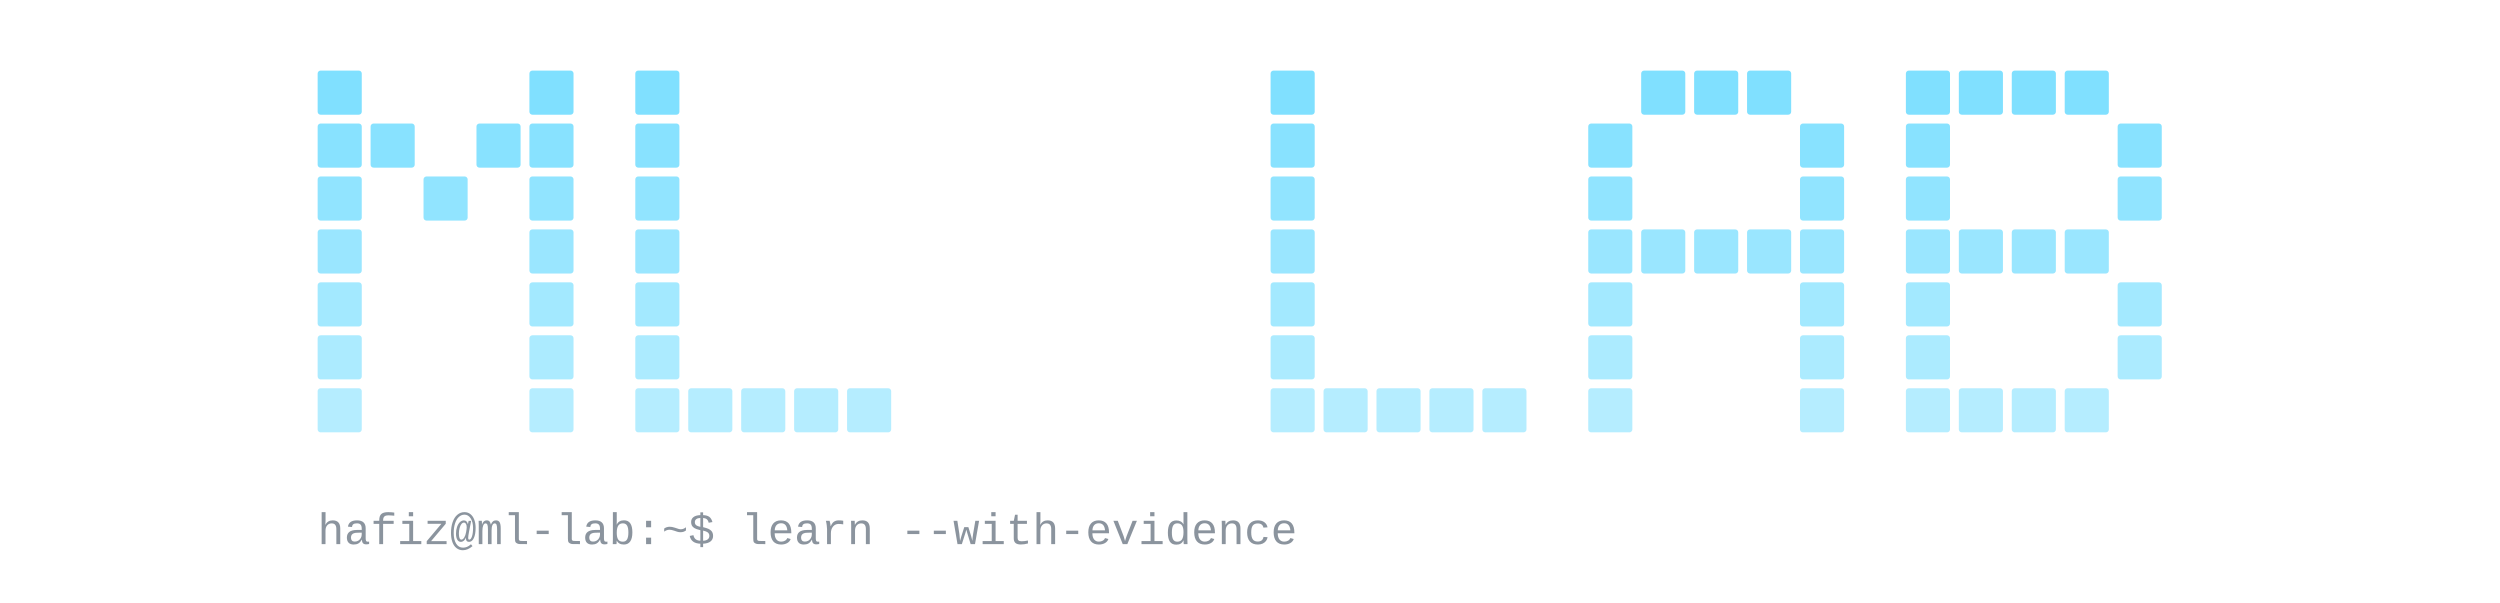
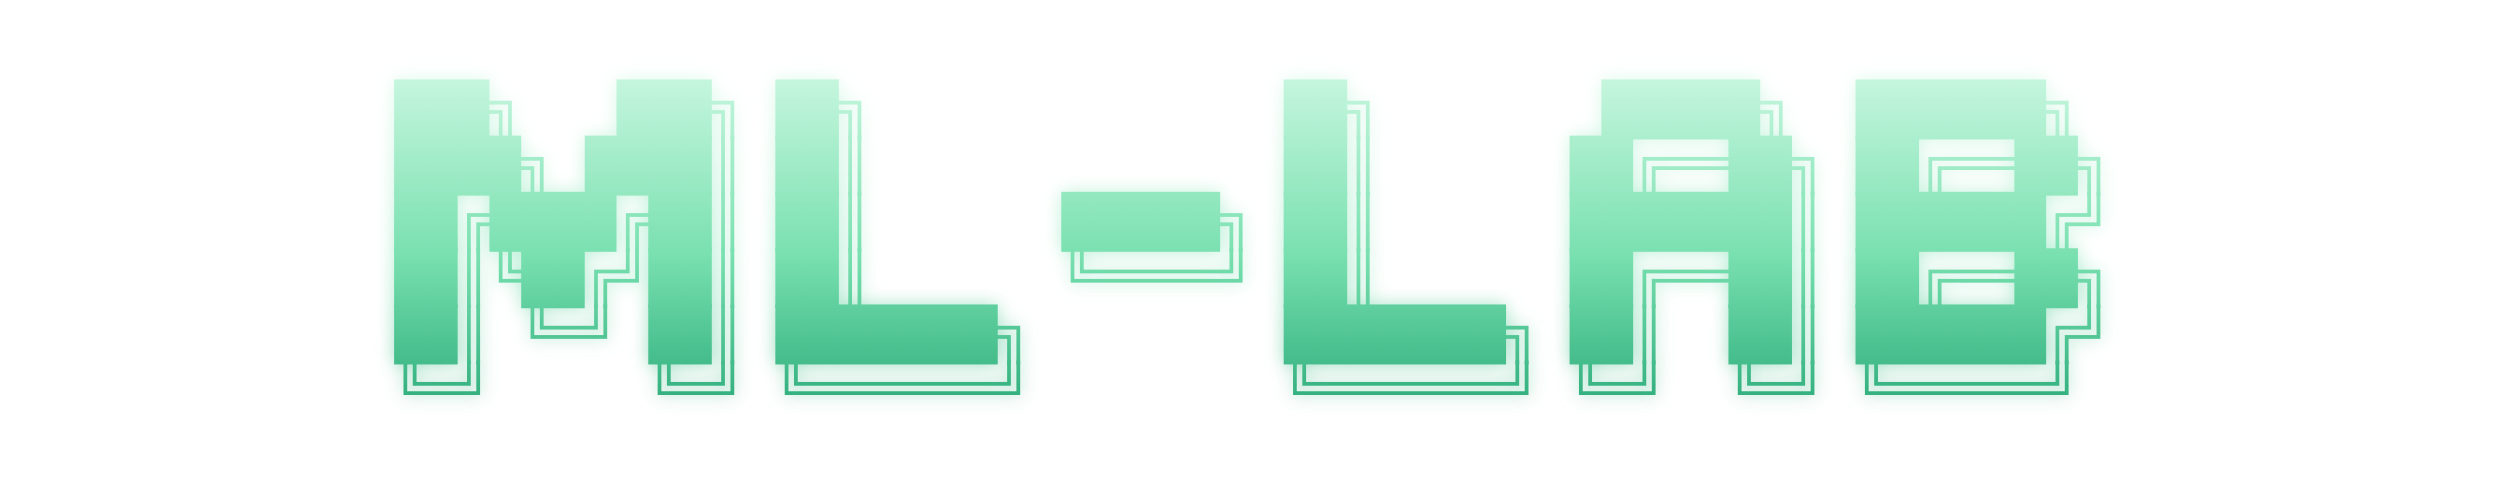
- <svg xmlns="http://www.w3.org/2000/svg" width="850" height="205" viewBox="0 0 850 205" role="img" aria-label="ML LAB">
-   <g font-family="ui-monospace,Consolas,'Liberation Mono',monospace">
-     <rect x="108" y="24" width="15" height="15" rx="1" fill="#80e0ff" opacity="1.0" />
-     <rect x="180" y="24" width="15" height="15" rx="1" fill="#80e0ff" opacity="1.0" />
-     <rect x="108" y="42" width="15" height="15" rx="1" fill="#80e0ff" opacity="0.93" />
-     <rect x="126" y="42" width="15" height="15" rx="1" fill="#80e0ff" opacity="0.93" />
-     <rect x="162" y="42" width="15" height="15" rx="1" fill="#80e0ff" opacity="0.93" />
-     <rect x="180" y="42" width="15" height="15" rx="1" fill="#80e0ff" opacity="0.93" />
-     <rect x="108" y="60" width="15" height="15" rx="1" fill="#80e0ff" opacity="0.86" />
-     <rect x="144" y="60" width="15" height="15" rx="1" fill="#80e0ff" opacity="0.86" />
-     <rect x="180" y="60" width="15" height="15" rx="1" fill="#80e0ff" opacity="0.86" />
-     <rect x="108" y="78" width="15" height="15" rx="1" fill="#80e0ff" opacity="0.79" />
-     <rect x="180" y="78" width="15" height="15" rx="1" fill="#80e0ff" opacity="0.79" />
-     <rect x="108" y="96" width="15" height="15" rx="1" fill="#80e0ff" opacity="0.72" />
-     <rect x="180" y="96" width="15" height="15" rx="1" fill="#80e0ff" opacity="0.72" />
-     <rect x="108" y="114" width="15" height="15" rx="1" fill="#80e0ff" opacity="0.65" />
-     <rect x="180" y="114" width="15" height="15" rx="1" fill="#80e0ff" opacity="0.65" />
-     <rect x="108" y="132" width="15" height="15" rx="1" fill="#80e0ff" opacity="0.58" />
-     <rect x="180" y="132" width="15" height="15" rx="1" fill="#80e0ff" opacity="0.58" />
-     <rect x="216" y="24" width="15" height="15" rx="1" fill="#80e0ff" opacity="1.0" />
-     <rect x="216" y="42" width="15" height="15" rx="1" fill="#80e0ff" opacity="0.93" />
-     <rect x="216" y="60" width="15" height="15" rx="1" fill="#80e0ff" opacity="0.86" />
-     <rect x="216" y="78" width="15" height="15" rx="1" fill="#80e0ff" opacity="0.79" />
-     <rect x="216" y="96" width="15" height="15" rx="1" fill="#80e0ff" opacity="0.72" />
-     <rect x="216" y="114" width="15" height="15" rx="1" fill="#80e0ff" opacity="0.65" />
-     <rect x="216" y="132" width="15" height="15" rx="1" fill="#80e0ff" opacity="0.58" />
-     <rect x="234" y="132" width="15" height="15" rx="1" fill="#80e0ff" opacity="0.58" />
-     <rect x="252" y="132" width="15" height="15" rx="1" fill="#80e0ff" opacity="0.58" />
-     <rect x="270" y="132" width="15" height="15" rx="1" fill="#80e0ff" opacity="0.58" />
-     <rect x="288" y="132" width="15" height="15" rx="1" fill="#80e0ff" opacity="0.58" />
-     <rect x="432" y="24" width="15" height="15" rx="1" fill="#80e0ff" opacity="1.0" />
-     <rect x="432" y="42" width="15" height="15" rx="1" fill="#80e0ff" opacity="0.93" />
-     <rect x="432" y="60" width="15" height="15" rx="1" fill="#80e0ff" opacity="0.86" />
-     <rect x="432" y="78" width="15" height="15" rx="1" fill="#80e0ff" opacity="0.79" />
-     <rect x="432" y="96" width="15" height="15" rx="1" fill="#80e0ff" opacity="0.72" />
-     <rect x="432" y="114" width="15" height="15" rx="1" fill="#80e0ff" opacity="0.65" />
-     <rect x="432" y="132" width="15" height="15" rx="1" fill="#80e0ff" opacity="0.58" />
-     <rect x="450" y="132" width="15" height="15" rx="1" fill="#80e0ff" opacity="0.58" />
-     <rect x="468" y="132" width="15" height="15" rx="1" fill="#80e0ff" opacity="0.58" />
-     <rect x="486" y="132" width="15" height="15" rx="1" fill="#80e0ff" opacity="0.58" />
-     <rect x="504" y="132" width="15" height="15" rx="1" fill="#80e0ff" opacity="0.58" />
-     <rect x="558" y="24" width="15" height="15" rx="1" fill="#80e0ff" opacity="1.0" />
-     <rect x="576" y="24" width="15" height="15" rx="1" fill="#80e0ff" opacity="1.0" />
-     <rect x="594" y="24" width="15" height="15" rx="1" fill="#80e0ff" opacity="1.0" />
-     <rect x="540" y="42" width="15" height="15" rx="1" fill="#80e0ff" opacity="0.93" />
-     <rect x="612" y="42" width="15" height="15" rx="1" fill="#80e0ff" opacity="0.93" />
-     <rect x="540" y="60" width="15" height="15" rx="1" fill="#80e0ff" opacity="0.86" />
-     <rect x="612" y="60" width="15" height="15" rx="1" fill="#80e0ff" opacity="0.86" />
-     <rect x="540" y="78" width="15" height="15" rx="1" fill="#80e0ff" opacity="0.79" />
-     <rect x="558" y="78" width="15" height="15" rx="1" fill="#80e0ff" opacity="0.79" />
-     <rect x="576" y="78" width="15" height="15" rx="1" fill="#80e0ff" opacity="0.79" />
-     <rect x="594" y="78" width="15" height="15" rx="1" fill="#80e0ff" opacity="0.79" />
-     <rect x="612" y="78" width="15" height="15" rx="1" fill="#80e0ff" opacity="0.79" />
-     <rect x="540" y="96" width="15" height="15" rx="1" fill="#80e0ff" opacity="0.72" />
-     <rect x="612" y="96" width="15" height="15" rx="1" fill="#80e0ff" opacity="0.72" />
-     <rect x="540" y="114" width="15" height="15" rx="1" fill="#80e0ff" opacity="0.65" />
-     <rect x="612" y="114" width="15" height="15" rx="1" fill="#80e0ff" opacity="0.65" />
-     <rect x="540" y="132" width="15" height="15" rx="1" fill="#80e0ff" opacity="0.58" />
-     <rect x="612" y="132" width="15" height="15" rx="1" fill="#80e0ff" opacity="0.58" />
-     <rect x="648" y="24" width="15" height="15" rx="1" fill="#80e0ff" opacity="1.0" />
-     <rect x="666" y="24" width="15" height="15" rx="1" fill="#80e0ff" opacity="1.0" />
-     <rect x="684" y="24" width="15" height="15" rx="1" fill="#80e0ff" opacity="1.0" />
-     <rect x="702" y="24" width="15" height="15" rx="1" fill="#80e0ff" opacity="1.0" />
-     <rect x="648" y="42" width="15" height="15" rx="1" fill="#80e0ff" opacity="0.93" />
-     <rect x="720" y="42" width="15" height="15" rx="1" fill="#80e0ff" opacity="0.93" />
-     <rect x="648" y="60" width="15" height="15" rx="1" fill="#80e0ff" opacity="0.86" />
-     <rect x="720" y="60" width="15" height="15" rx="1" fill="#80e0ff" opacity="0.86" />
-     <rect x="648" y="78" width="15" height="15" rx="1" fill="#80e0ff" opacity="0.79" />
-     <rect x="666" y="78" width="15" height="15" rx="1" fill="#80e0ff" opacity="0.79" />
-     <rect x="684" y="78" width="15" height="15" rx="1" fill="#80e0ff" opacity="0.79" />
-     <rect x="702" y="78" width="15" height="15" rx="1" fill="#80e0ff" opacity="0.79" />
-     <rect x="648" y="96" width="15" height="15" rx="1" fill="#80e0ff" opacity="0.72" />
-     <rect x="720" y="96" width="15" height="15" rx="1" fill="#80e0ff" opacity="0.72" />
-     <rect x="648" y="114" width="15" height="15" rx="1" fill="#80e0ff" opacity="0.65" />
-     <rect x="720" y="114" width="15" height="15" rx="1" fill="#80e0ff" opacity="0.65" />
-     <rect x="648" y="132" width="15" height="15" rx="1" fill="#80e0ff" opacity="0.58" />
-     <rect x="666" y="132" width="15" height="15" rx="1" fill="#80e0ff" opacity="0.58" />
-     <rect x="684" y="132" width="15" height="15" rx="1" fill="#80e0ff" opacity="0.58" />
-     <rect x="702" y="132" width="15" height="15" rx="1" fill="#80e0ff" opacity="0.58" />
-     <text x="108" y="185" font-size="15" fill="#8b949e">hafiz@ml-lab:~$ learn --with-evidence</text>
+ <svg xmlns="http://www.w3.org/2000/svg" viewBox="0 0 850 162" width="850" height="162" role="img" aria-label="ML-LAB">
+   <defs>
+     <linearGradient id="ramp" gradientUnits="userSpaceOnUse" x1="0" y1="24" x2="0" y2="138">
+       <stop offset="0" stop-color="#c9f7e0" />
+       <stop offset="0.55" stop-color="#79e0b0" />
+       <stop offset="1" stop-color="#2fae7c" />
+     </linearGradient>
+     <filter id="glow" x="-4%" y="-30%" width="108%" height="160%">
+       <feGaussianBlur stdDeviation="3" result="b" />
+       <feComponentTransfer in="b" result="g">
+         <feFuncA type="linear" slope="0.55" />
+       </feComponentTransfer>
+       <feMerge>
+         <feMergeNode in="g" />
+         <feMergeNode in="SourceGraphic" />
+       </feMerge>
+     </filter>
+   </defs>
+   <style>text { font-family: ui-monospace,'SFMono-Regular','SF Mono',Menlo,Consolas,'Liberation Mono',monospace; font-size: 18px; fill: url(#ramp); white-space: pre; }</style>
+   <g filter="url(#glow)">
+     <text x="134" y="42.0" textLength="583" lengthAdjust="spacing" xml:space="preserve">███╗   ███╗ ██╗             ██╗       █████╗  ██████╗ </text>
+     <text x="134" y="61.1" textLength="583" lengthAdjust="spacing" xml:space="preserve">████╗ ████║ ██║             ██║      ██╔══██╗ ██╔══██╗</text>
+     <text x="134" y="80.2" textLength="583" lengthAdjust="spacing" xml:space="preserve">██╔████╔██║ ██║      █████╗ ██║      ███████║ ██████╔╝</text>
+     <text x="134" y="99.4" textLength="583" lengthAdjust="spacing" xml:space="preserve">██║╚██╔╝██║ ██║      ╚════╝ ██║      ██╔══██║ ██╔══██╗</text>
+     <text x="134" y="118.5" textLength="583" lengthAdjust="spacing" xml:space="preserve">██║ ╚═╝ ██║ ███████╗        ███████╗ ██║  ██║ ██████╔╝</text>
+     <text x="134" y="137.6" textLength="583" lengthAdjust="spacing" xml:space="preserve">╚═╝     ╚═╝ ╚══════╝        ╚══════╝ ╚═╝  ╚═╝ ╚═════╝ </text>
  </g>
</svg>
